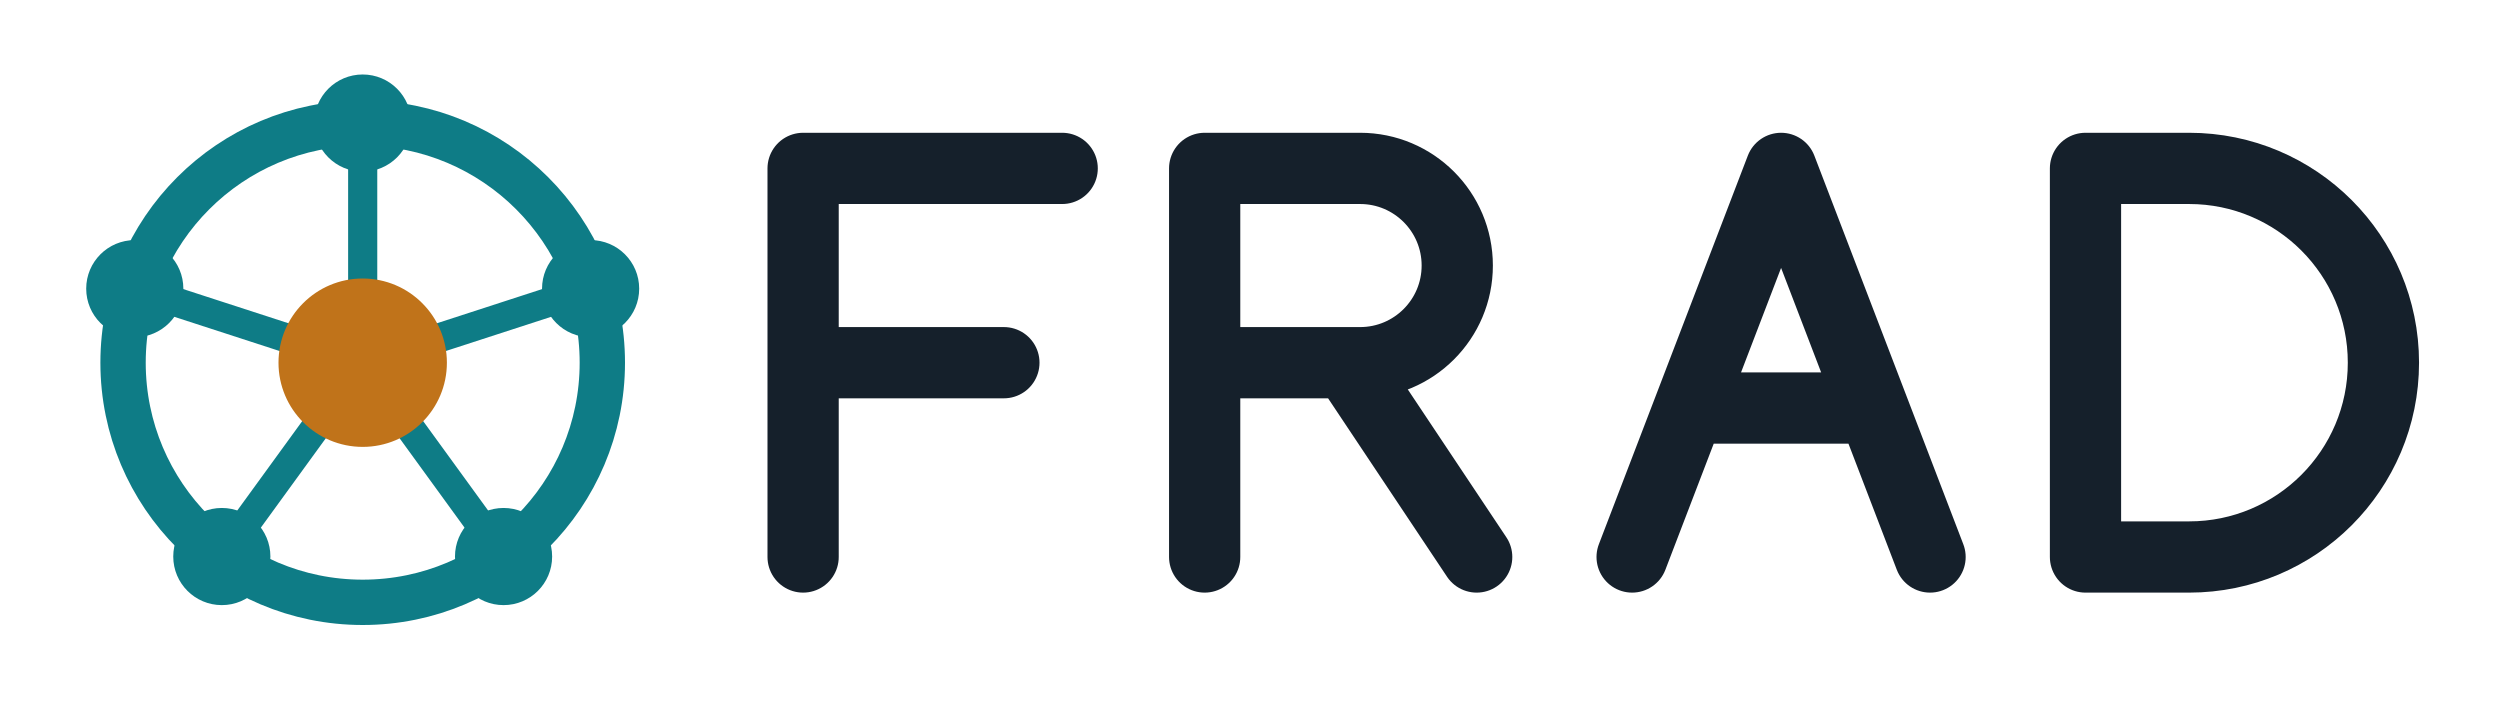
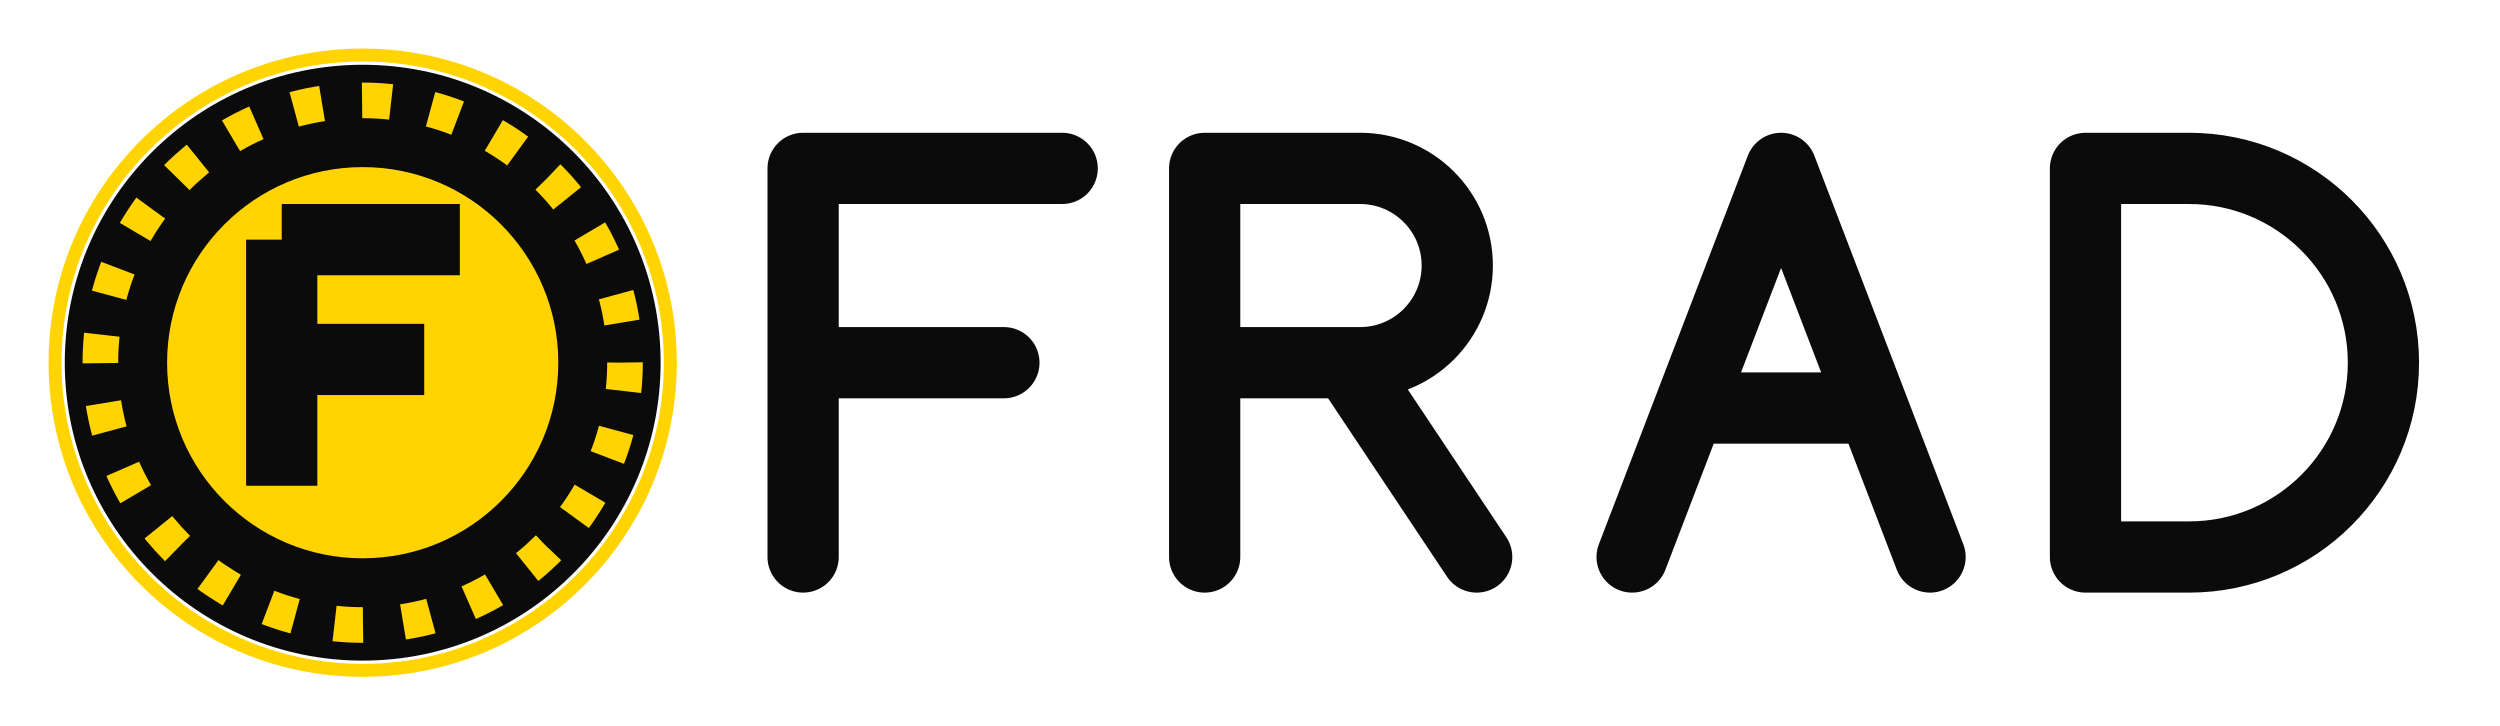
<svg xmlns="http://www.w3.org/2000/svg" viewBox="0 0 386 112" width="386" height="112" role="img" aria-label="FRAD">
-   <g transform="translate(6 6) scale(1.0)">
-     <circle cx="50" cy="50" r="37" fill="none" stroke="#0e7c86" stroke-width="7" />
-     <line x1="50" y1="50" x2="50.00" y2="13.00" stroke="#0e7c86" stroke-width="4.5" stroke-linecap="round" />
-     <circle cx="50.00" cy="13.00" r="7.5" fill="#0e7c86" />
-     <line x1="50" y1="50" x2="85.19" y2="38.57" stroke="#0e7c86" stroke-width="4.5" stroke-linecap="round" />
-     <circle cx="85.19" cy="38.57" r="7.5" fill="#0e7c86" />
-     <line x1="50" y1="50" x2="71.75" y2="79.93" stroke="#0e7c86" stroke-width="4.5" stroke-linecap="round" />
-     <circle cx="71.75" cy="79.93" r="7.5" fill="#0e7c86" />
-     <line x1="50" y1="50" x2="28.25" y2="79.93" stroke="#0e7c86" stroke-width="4.5" stroke-linecap="round" />
-     <circle cx="28.25" cy="79.93" r="7.5" fill="#0e7c86" />
-     <line x1="50" y1="50" x2="14.81" y2="38.57" stroke="#0e7c86" stroke-width="4.5" stroke-linecap="round" />
-     <circle cx="14.81" cy="38.57" r="7.5" fill="#0e7c86" />
-     <circle cx="50" cy="50" r="13" fill="#c0731a" />
+   <g transform="translate(6 6) scale(1)">
+     <circle cx="50" cy="50" r="47.5" fill="none" stroke="#ffd400" stroke-width="2" />
+     <circle cx="50" cy="50" r="46" fill="#0b0b0b" />
+     <circle cx="50" cy="50" r="40.5" fill="none" stroke="#ffd400" stroke-width="5.5" stroke-dasharray="4.4 6.2" transform="rotate(-90 50 50)" />
+     <circle cx="50" cy="50" r="31" fill="#ffd400" />
+     <circle cx="50" cy="50" r="31" fill="none" stroke="#0b0b0b" stroke-width="1.6" />
+     <path d="M37.5 31V69M37.5 31H65M37.5 49.5H59.5" fill="none" stroke="#0b0b0b" stroke-width="11" stroke-linecap="butt" stroke-linejoin="miter" />
  </g>
-   <g transform="translate(124 26) scale(1.0)">
-     <path d="M0 0V60M0 0H40M0 30H31" fill="none" stroke="#15202b" stroke-width="11" stroke-linecap="round" stroke-linejoin="round" />
-     <path d="M62 60V0H86A15 15 0 0 1 86 30H62M84 30L104 60" fill="none" stroke="#15202b" stroke-width="11" stroke-linecap="round" stroke-linejoin="round" />
-     <path d="M128 60L151 0L174 60M137 37H165" fill="none" stroke="#15202b" stroke-width="11" stroke-linecap="round" stroke-linejoin="round" />
-     <path d="M198 0V60H214A30 30 0 0 0 214 0Z" fill="none" stroke="#15202b" stroke-width="11" stroke-linecap="round" stroke-linejoin="round" />
+   <g transform="translate(124 26)">
+     <path d="M0 0V60M0 0H40M0 30H31" fill="none" stroke="#0b0b0b" stroke-width="11" stroke-linecap="round" stroke-linejoin="round" />
+     <path d="M62 60V0H86A15 15 0 0 1 86 30H62M84 30L104 60" fill="none" stroke="#0b0b0b" stroke-width="11" stroke-linecap="round" stroke-linejoin="round" />
+     <path d="M128 60L151 0L174 60M137 37H165" fill="none" stroke="#0b0b0b" stroke-width="11" stroke-linecap="round" stroke-linejoin="round" />
+     <path d="M198 0V60H214A30 30 0 0 0 214 0Z" fill="none" stroke="#0b0b0b" stroke-width="11" stroke-linecap="round" stroke-linejoin="round" />
  </g>
</svg>
